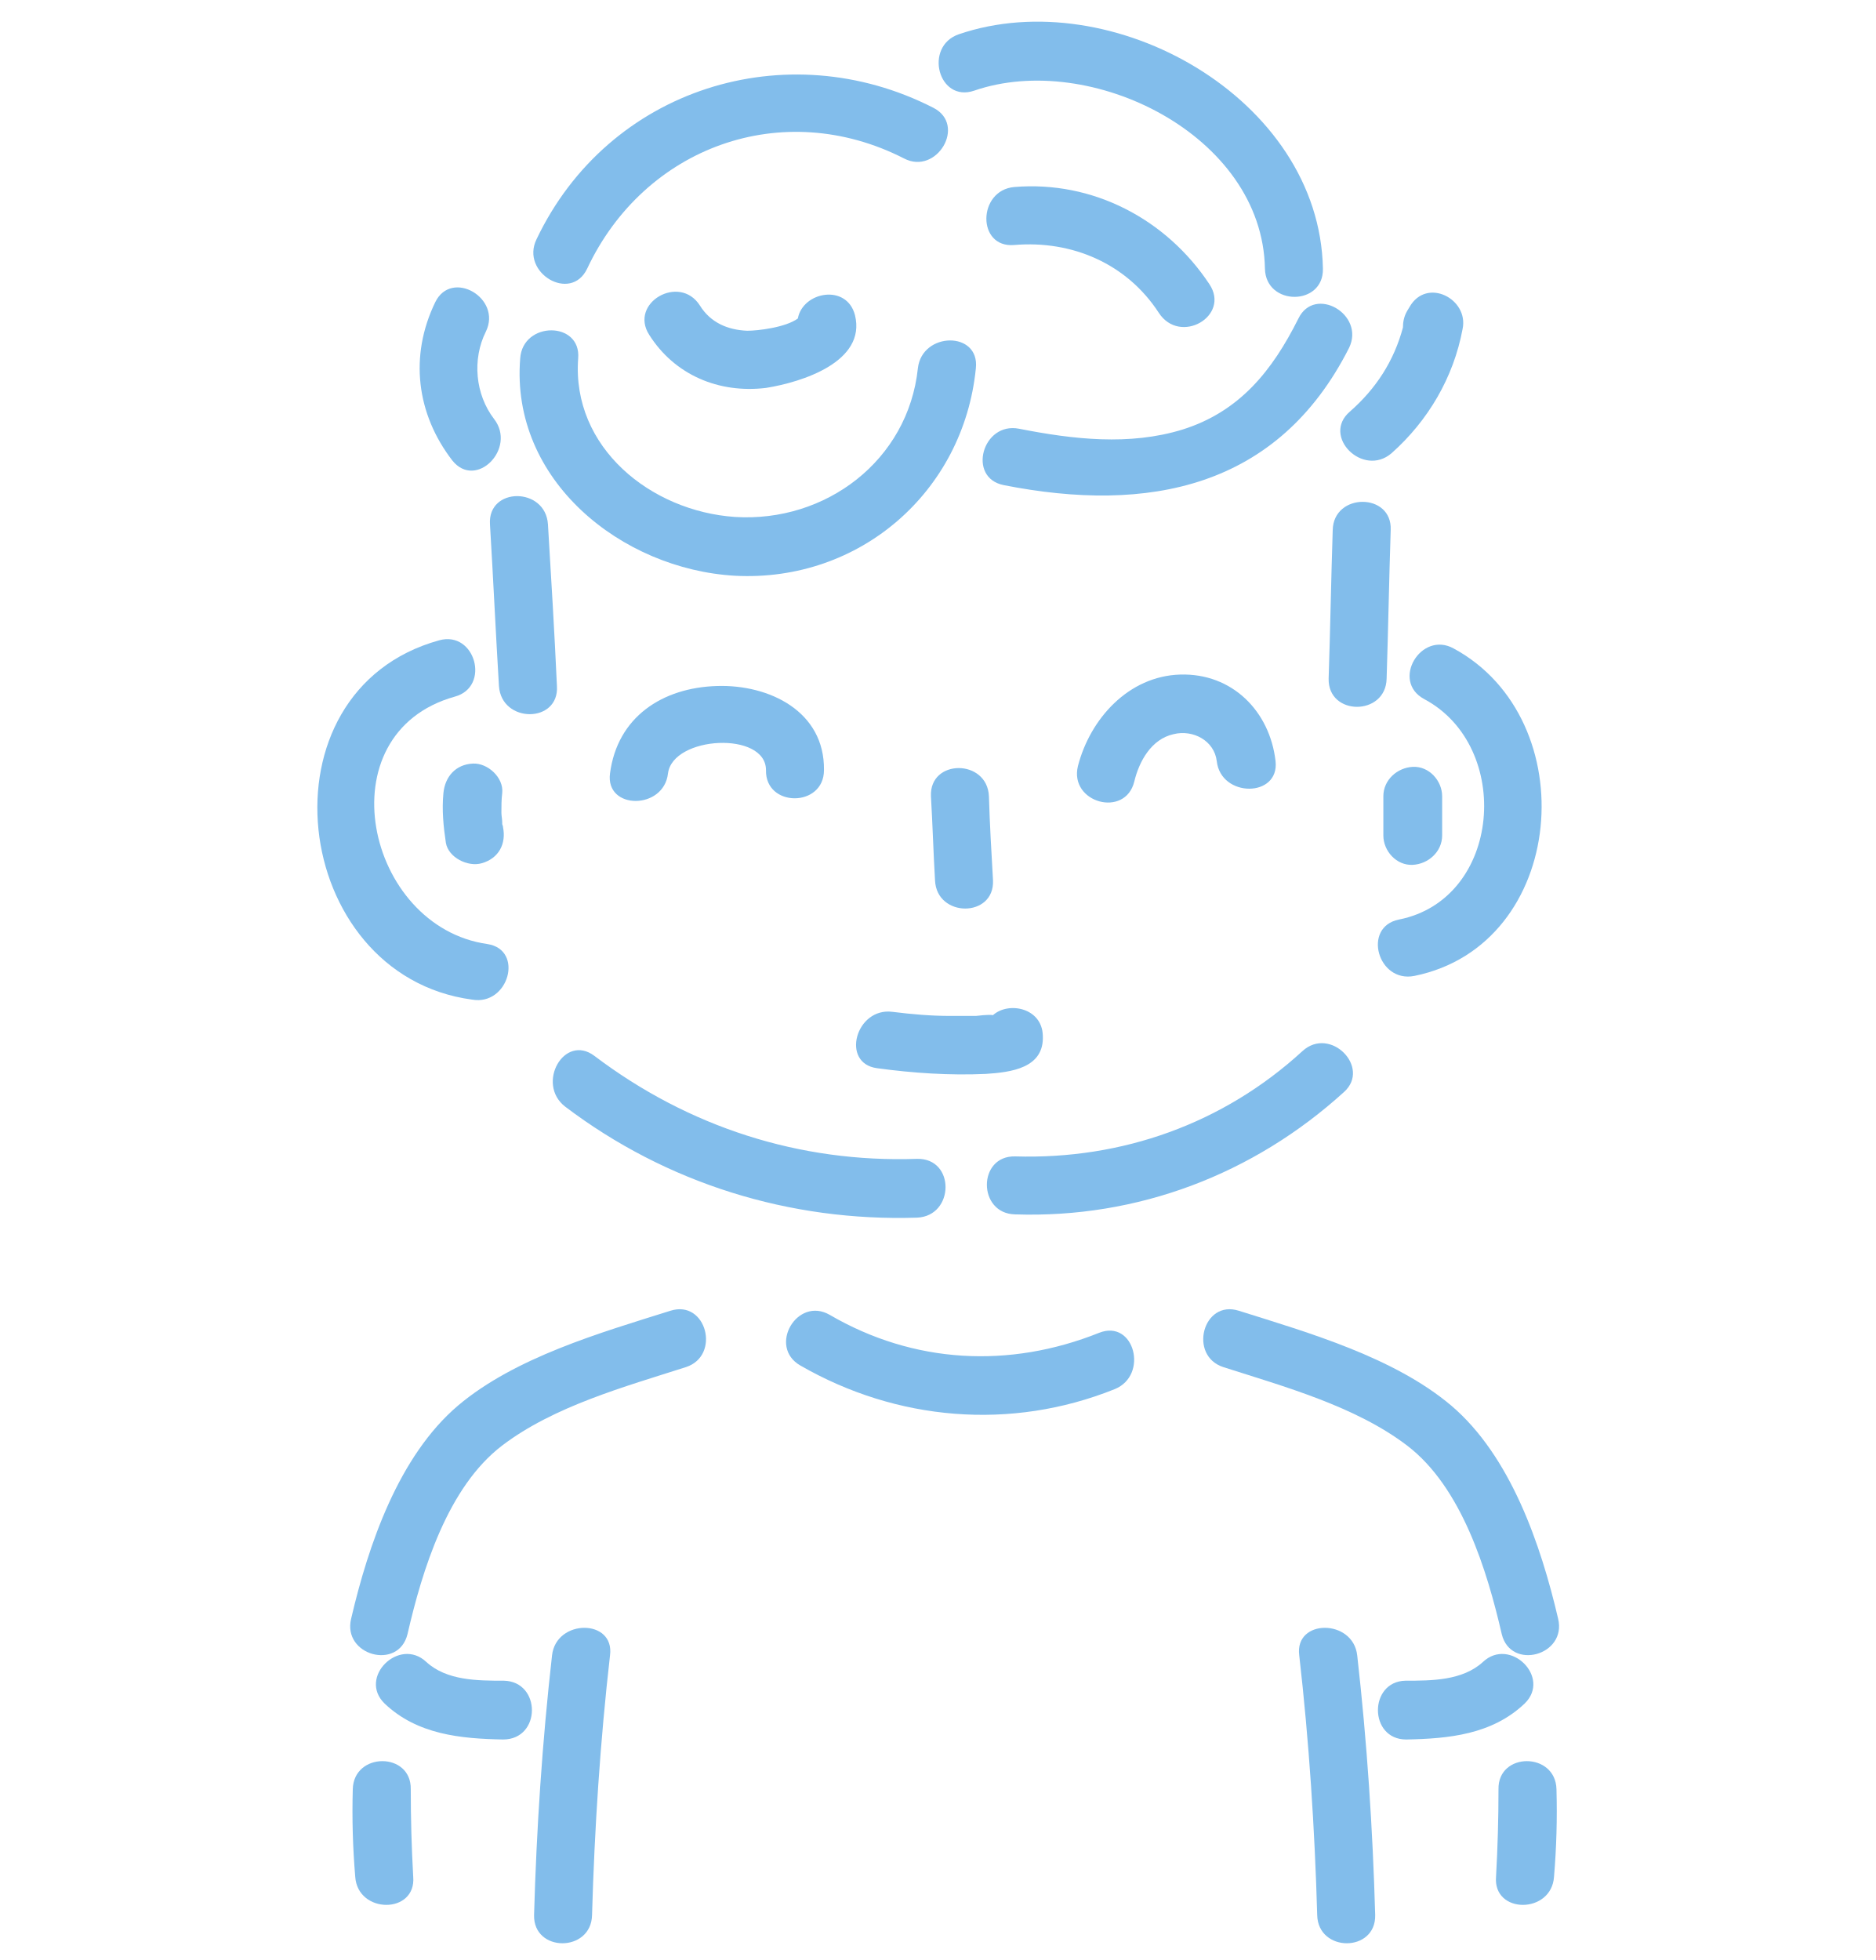
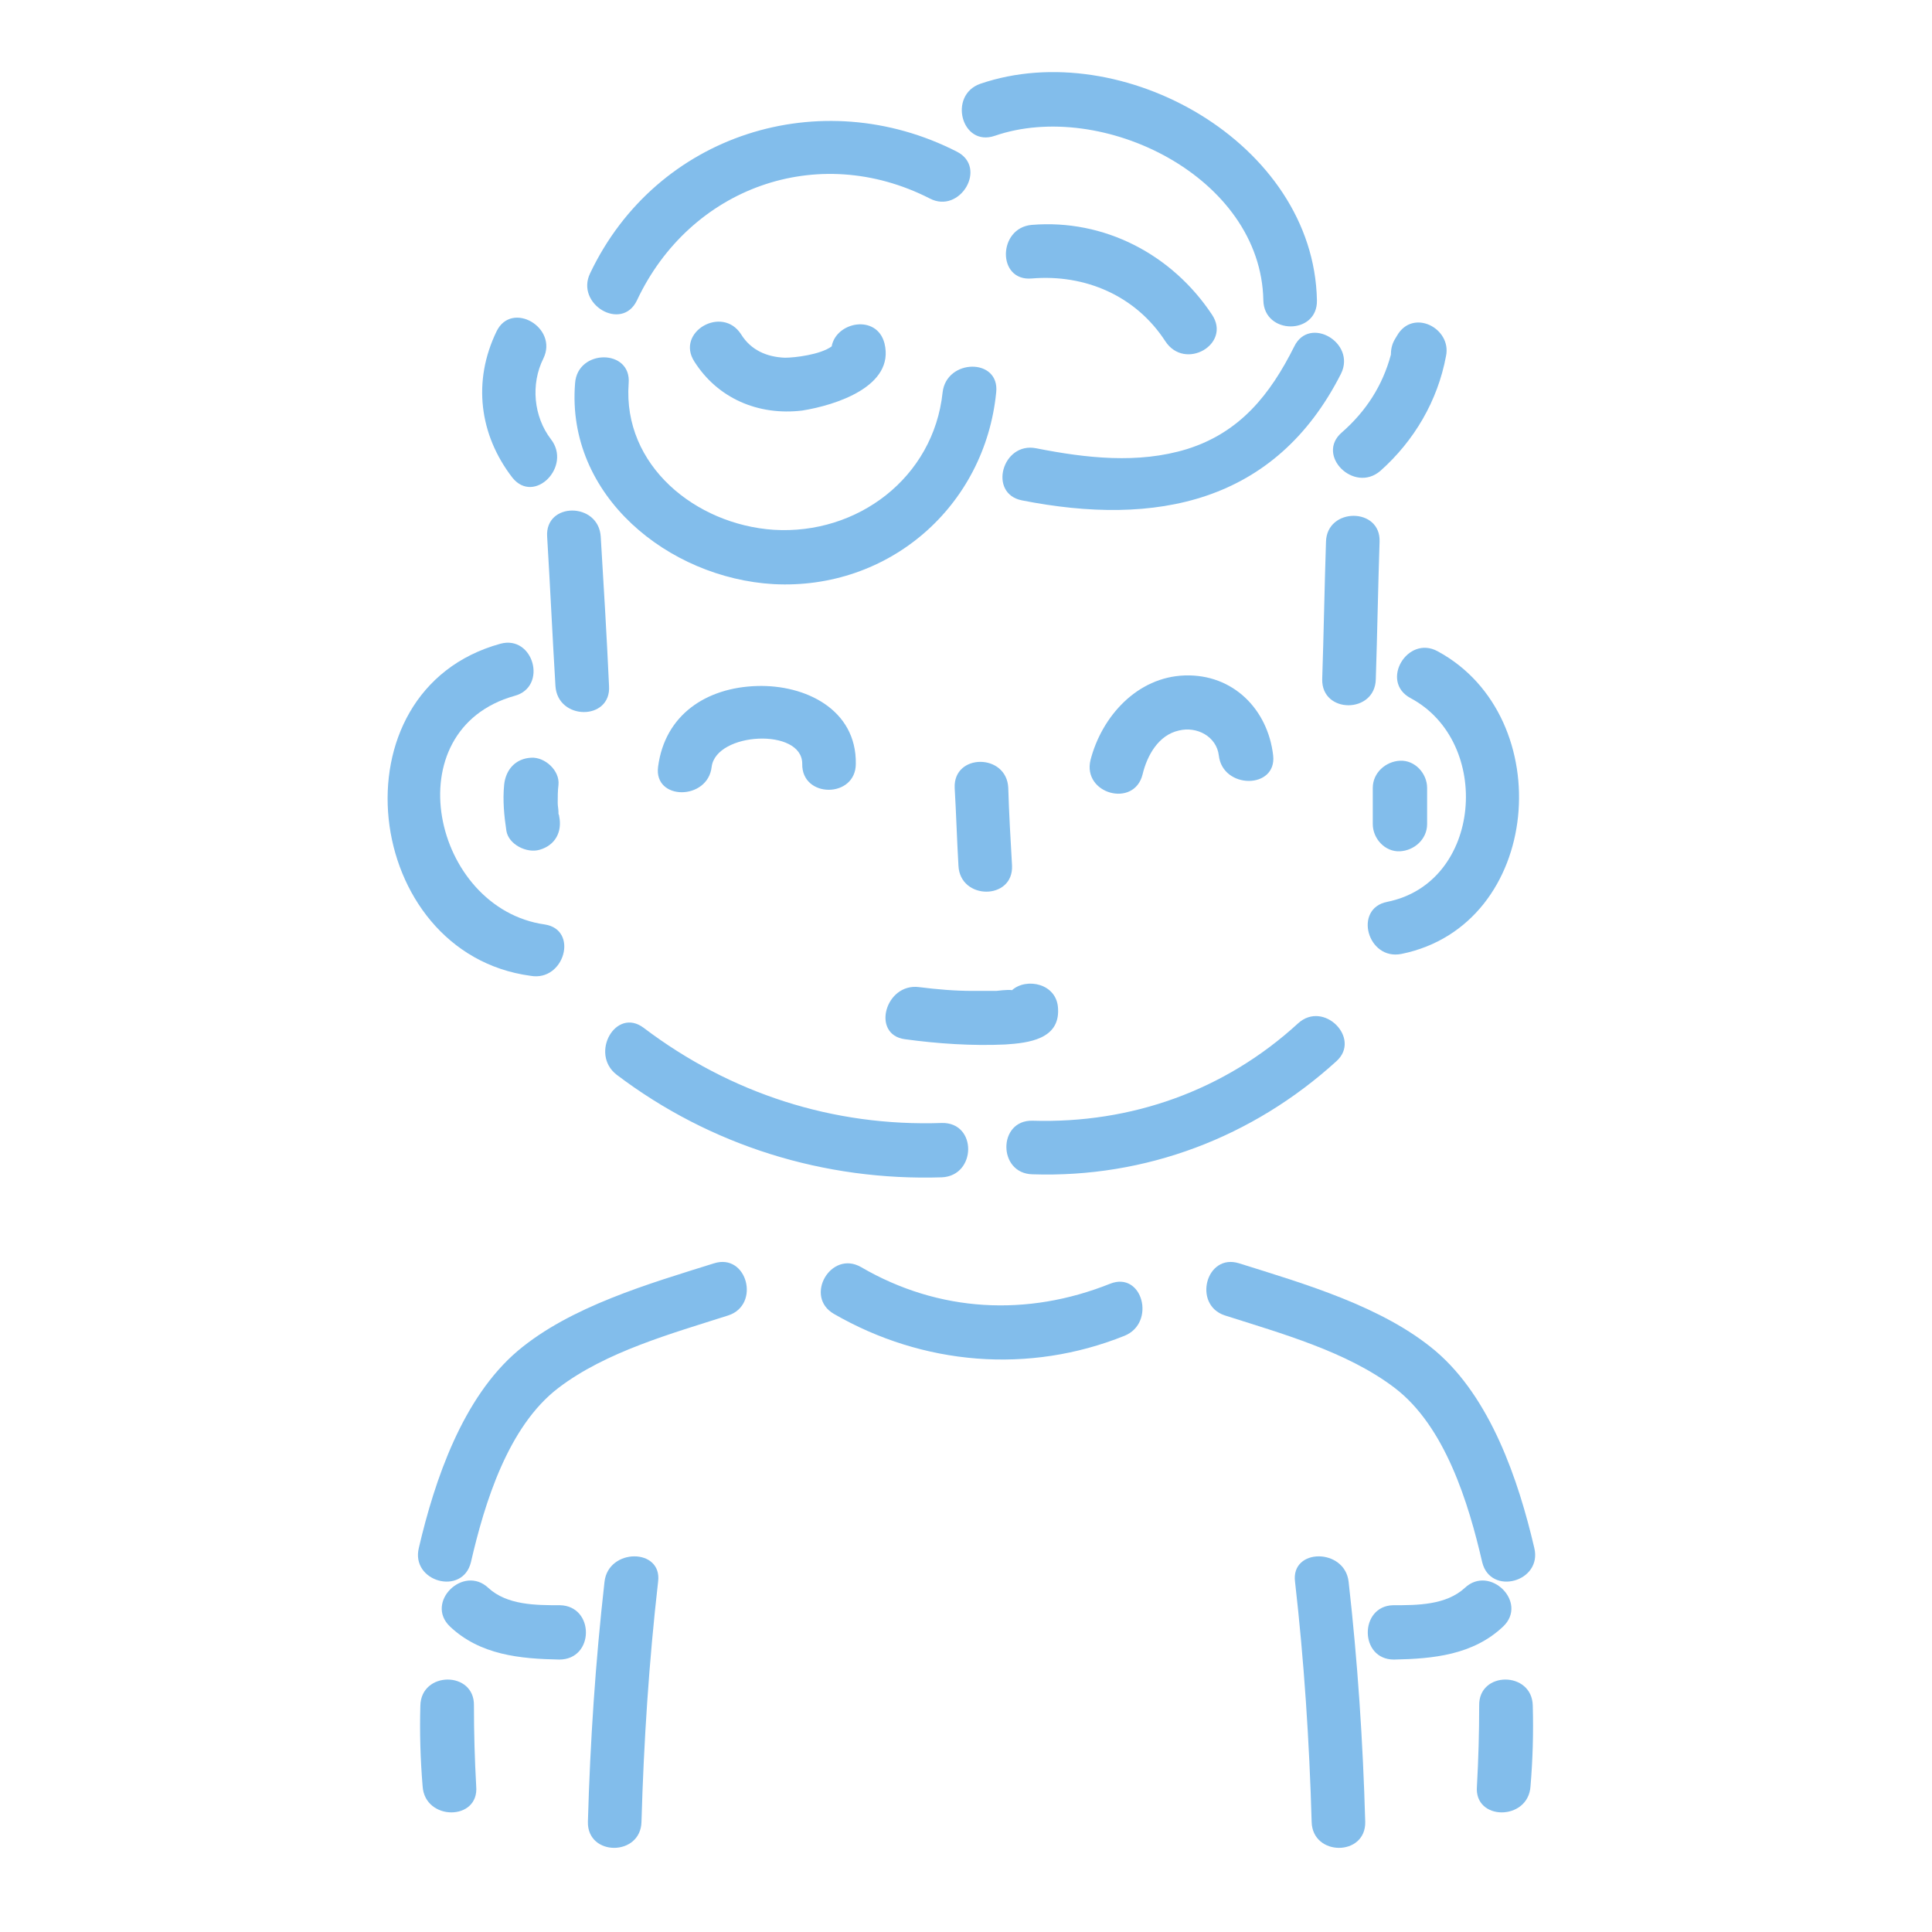
- <svg xmlns="http://www.w3.org/2000/svg" id="Layer_1" viewBox="0 0 229.7 240">
-   <style>.st0{display:none}.st1{display:inline}.st2{fill:#82bdeb}.st3{fill:#c564eb}.st4{fill:#ebbe78}</style>
-   <g id="Layer_1_1_" class="st0">
-     <g class="st1">
-       <path class="st2" d="M112.1 44.3c-1.2 11.3-11.3 18.9-22.4 18.2-10.3-.7-20-8.5-19.2-19.4.4-4.6-6.8-4.6-7.1 0C62.2 58 75.8 68.9 89.7 69.7c15.3.8 28-10.3 29.5-25.4.5-4.6-6.6-4.5-7.1 0z" />
-       <path class="st2" d="M104.4 37.8c-1-3.9-6.4-2.9-7 .4-1.5 1.1-4.9 1.5-6.2 1.5-2.4-.1-4.5-1-5.8-3.1-2.5-3.9-8.7-.3-6.2 3.6 3.1 4.9 8.5 7.2 14.3 6.5 4.4-.7 12.3-3.2 10.9-8.9zm9.6-25.4C96 3.2 74.2 10 65.4 28.5c-2 4.1 4.2 7.8 6.2 3.6 7-14.9 23.9-21.1 38.8-13.5 4 2.1 7.7-4.1 3.6-6.2zm3.1-9c-4.3 1.5-2.5 8.4 1.9 6.9 14.2-4.9 35.3 5.4 35.6 21.8.1 4.6 7.2 4.6 7.1 0-.4-20.9-25.9-35.1-44.6-28.7z" />
-       <path class="st2" d="M147.8 34c-5.3-8-14.3-12.7-23.9-11.9-4.5.4-4.6 7.5 0 7.1 7.1-.6 13.8 2.3 17.7 8.3 2.6 4 8.8.4 6.2-3.5zm10.9 4.2c-3.2 6.4-7.2 11.4-14.2 13.6-6.5 2-13.4 1.2-20-.1-4.5-.9-6.4 6-1.9 6.9 17.7 3.5 33.6.4 42.3-16.8 2-4.1-4.2-7.7-6.2-3.6zm13.6-1.4c-.1.2-.2.3-.3.5-.4.7-.5 1.4-.5 2-1.1 4.1-3.3 7.5-6.5 10.3-3.5 3 1.6 8.1 5.1 5.1 4.5-4 7.6-9.3 8.7-15.2.8-3.7-4.4-6.4-6.5-2.7zm-9.4 27.3c-.2 6.1-.3 12.2-.5 18.2-.1 4.6 7 4.6 7.1 0 .2-6.1.3-12.2.5-18.2.2-4.6-7-4.6-7.1 0zM60.2 50.5c-2.3-3-2.7-7.3-1-10.7 2-4.1-4.2-7.7-6.2-3.6-3.2 6.6-2.3 13.7 2.1 19.4 2.9 3.6 7.9-1.5 5.1-5.1zm6.6 12.9c-.3-4.6-7.4-4.6-7.1 0 .4 6.6.7 13.2 1.1 19.8.3 4.6 7.4 4.6 7.1 0-.3-6.6-.7-13.2-1.1-19.8zm110.9 15.2c-4-2.2-7.7 4-3.6 6.2 10.9 5.8 9.5 24.5-3.1 27-4.5.9-2.6 7.8 1.9 6.9 18.7-3.8 20.9-31.4 4.8-40.1z" />
-       <path class="st2" d="M176.3 96.7c0-1.9-1.6-3.7-3.6-3.6-1.9.1-3.6 1.6-3.6 3.6v4.8c0 1.9 1.6 3.7 3.6 3.6 1.9-.1 3.6-1.6 3.6-3.6v-4.8zM59.4 114.8c-14.9-2.1-20.1-25.8-4-30.3 4.4-1.2 2.5-8.1-1.9-6.9-22.5 6.2-18.3 41 4 44 4.5.8 6.4-6.1 1.9-6.8z" />
-       <path class="st2" d="M61.3 100.5c0-.2-.1-.3-.1-.4v-.2c0-.4-.1-.8-.1-1.2 0-.8 0-1.6.1-2.4.2-1.9-1.8-3.7-3.6-3.6-2.1.1-3.4 1.6-3.6 3.6-.2 2.1 0 4.1.3 6.1.3 1.8 2.7 3 4.4 2.5 2.1-.6 3-2.4 2.6-4.4zm26.2-17.3c-6.7.2-12.2 3.8-13.1 10.7-.6 4.5 6.6 4.5 7.1 0 .6-4.6 12-5.2 12-.4-.1 4.6 7.1 4.6 7.1 0 .1-7.2-6.7-10.5-13.1-10.3zm68.4 9.2c-.7-6.1-5.3-10.8-11.7-10.6-6.3.2-11 5.4-12.5 11.2-1.1 4.5 5.8 6.4 6.9 1.9.6-2.5 2.1-5.2 4.8-5.8 2.4-.6 5 .8 5.3 3.3.5 4.5 7.7 4.5 7.2 0zm-35.1 4.3c-.2-4.6-7.3-4.6-7.1 0 .2 3.4.3 6.9.5 10.3.2 4.6 7.3 4.6 7.1 0-.2-3.5-.4-6.9-.5-10.3zm.5 26.8c-.6-.1-2 .1-2.1.1h-3.1c-2.4 0-4.7-.2-7.1-.5-4.5-.6-6.4 6.3-1.9 6.9 4.4.6 8.9.9 13.3.7 3.1-.2 7.2-.7 7-4.7-.1-3.4-4.2-4.2-6.1-2.5zm-9.3 17.6c-14.4.5-28-3.9-39.5-12.6-3.7-2.8-7.2 3.4-3.6 6.2 12.4 9.4 27.5 14.1 43.1 13.6 4.6-.2 4.7-7.3 0-7.2zm47.2-13.2c-9.7 8.9-22.1 13.3-35.2 12.9-4.6-.1-4.6 7 0 7.1 15 .5 29.2-4.9 40.3-15 3.3-3-1.7-8.1-5.1-5zm-24.9 34.5c-11 4.4-22.7 3.8-33-2.2-4-2.3-7.6 3.9-3.6 6.2 11.8 6.8 25.8 8 38.5 2.9 4.2-1.7 2.4-8.6-1.9-6.9zm-52.5-2.7c-8.6 2.7-19 5.7-26 11.6-7.3 6.2-11 17.1-13.1 26.1-1.1 4.5 5.8 6.4 6.9 1.9 1.8-7.8 4.9-18 11.6-23.1 6.3-4.8 15-7.2 22.5-9.6 4.3-1.4 2.5-8.3-1.9-6.9z" />
-       <path class="st2" d="M61.4 205c-3.2 0-7 0-9.5-2.3-3.3-3.1-8.4 1.9-5.1 5.1 4 3.8 9.3 4.3 14.5 4.4 4.7 0 4.7-7.1.1-7.2zm5.9-3.1c-1.2 10.6-1.9 21.2-2.2 31.8-.1 4.6 7 4.6 7.1 0 .3-10.6 1-21.3 2.2-31.8.6-4.5-6.6-4.5-7.1 0zM50 218.3c.1-4.6-7-4.6-7.1 0-.1 3.6 0 7.1.3 10.7.3 4.6 7.5 4.6 7.1 0-.2-3.6-.3-7.1-.3-10.7zm101.4-58.6c8.6 2.7 19 5.7 26 11.6 7.3 6.2 11 17.1 13.1 26.1 1.1 4.5-5.8 6.4-6.9 1.9-1.8-7.8-4.9-18-11.6-23.1-6.3-4.8-15-7.2-22.5-9.6-4.3-1.4-2.5-8.3 1.9-6.9z" />
-       <path class="st2" d="M171.8 205c3.2 0 7 0 9.5-2.3 3.3-3.1 8.4 1.9 5.1 5.1-4 3.8-9.3 4.3-14.5 4.4-4.6 0-4.6-7.1-.1-7.2zm-5.9-3.1c1.2 10.6 1.9 21.2 2.2 31.8.1 4.6-7 4.6-7.1 0-.3-10.6-1-21.3-2.2-31.8-.6-4.5 6.6-4.5 7.1 0zm17.3 16.4c-.1-4.6 7-4.6 7.1 0 .1 3.6 0 7.1-.3 10.7-.3 4.6-7.5 4.6-7.1 0 .2-3.6.3-7.1.3-10.7z" />
-     </g>
-   </g>
-   <g id="Layer_2" class="st0">
-     <g class="st1">
-       <path class="st3" d="M51.8 81.7c-4.4-4.4-11.5-4.4-16.1-.2-3.4 3.1 1.7 8.2 5.1 5.1 1.7-1.6 4.4-1.4 6 .2 3.2 3.2 8.3-1.9 5-5.1zm31.5-2.1c-4.8-5.4-12.7-4.3-16.8 1.2-1.2 1.5-.2 4 1.3 4.9 1.8 1.1 3.7.3 4.9-1.3 1.5-2 4.2-1.4 5.6.3 3.1 3.4 8.1-1.7 5-5.1zM66.6 98.5c-3.7 1.9-8 2.1-11.8.4-4.2-1.9-7.8 4.3-3.6 6.2 6.3 2.8 12.9 2.7 19-.4 4.1-2.1.5-8.3-3.6-6.2zm21.6-5c-.1-4.6-7.3-4.6-7.1 0 .1 4.1-.1 8.1-.6 12.2-.3 1.9 1.8 3.6 3.6 3.6 2.1 0 3.3-1.7 3.6-3.6.4-4.1.6-8.1.5-12.2zM86 38.7c-6-9.4-17.5-8.1-27-6.2-11 2.3-21.7 6.8-30.8 13.4-7.3 5.3-15.8 12.9-10.8 22.6 2.1 4.1 8.2.5 6.2-3.6-3.3-6.5 8.9-13.5 13.1-16.1 5.8-3.6 12.1-6.3 18.7-8.1 6-1.7 13.9-3.9 20-1.9 8.9 3 8.2 15.3 3.3 21.4-2.8 3.6 2.2 8.6 5.1 5.1 5.8-7.5 7.6-18.1 2.2-26.6z" />
-       <path class="st3" d="M43.7 64.1c.6.8-.1-.1-.2-.3-.1-.2-.3-.5-.4-.7 0-.1-.1-.2-.1-.2-.1-.3-.2-.6-.3-1-.4-1.8-2.6-3.1-4.4-2.5-1.9.6-2.9 2.4-2.5 4.4.5 2 1.5 3.8 2.8 5.4.5.7 1.7 1 2.5 1 .9 0 1.9-.4 2.5-1 .6-.7 1.1-1.6 1-2.5.1-1-.3-1.8-.9-2.6zM55 61.9c0-.1-.2-.5-.3-.7-.1-.2-.2-.4-.2-.6-.2-.6-.4-1.3-.6-2-.5-1.8-2.6-3.1-4.4-2.5-1.9.6-3 2.5-2.5 4.4.4 1.7 1.1 3.4 1.9 5 .8 1.7 3.3 2.3 4.9 1.3 1.6-1.1 2.1-3.1 1.2-4.9zm12.2-1.2c.3.6-.1-.2-.1-.4-.1-.4-.2-.7-.3-1.1-.2-.7-.3-1.4-.4-2.1-.3-1.9-2.7-3-4.4-2.5-2 .7-2.8 2.4-2.5 4.4.3 1.9.9 3.6 1.6 5.3.7 1.7 3.4 2.2 4.9 1.3 1.7-1.2 2-3.1 1.2-4.9zM24.7 96.5c-3.3 1.6-7.2.1-8.1-3.6-.4-1.5-.1-3 .4-4.5.2-.6 2.1-4.5 2.9-4.4 4.5 1 6.4-5.9 1.9-6.9-8.4-1.8-13.9 10.1-12.3 17.1 1.9 8.6 11.2 12 18.7 8.3 4.2-1.8.6-8-3.5-6zm50.1 14.8c-6.4 3-13.3 4.5-20.3 4.1-6.2-.4-15.2-1.8-18.6-7.6-2.3-4-8.5-.4-6.2 3.6 9.1 15.5 35.2 12.5 48.7 6.1 4.2-2 .6-8.1-3.6-6.2z" />
-       <path class="st3" d="M64.9 128.3c-6 1.3-15 2.4-19.5-2.8-3-3.5-8 1.6-5.1 5.1 6.2 7.3 18 6.5 26.4 4.6 4.6-1 2.7-7.9-1.8-6.9zm-34.1 25.1c-5.7-.3-16.5-4.3-12.5-11.5 2.8-5 8.4-9.3 12.9-12.8 3.6-2.8-1.5-7.8-5.1-5.1-4.3 3.3-8.2 7-11.7 11.2-2.5 3.1-6.5 7.1-5.3 11.4 2.5 8.7 13.5 13.3 21.6 13.8 4.7.5 4.6-6.7.1-7zm51.9-17.1c-1.1-4.5-8-2.6-6.9 1.9 3.2 13 6.2 26.3 2.4 39.5-1.3 4.4 5.6 6.3 6.9 1.9 4.1-14.5 1-29.1-2.4-43.3zm-7.6 48.6c-8.6 1-17.5 1.5-26.2.5-4.7-.5-11.5-1.3-13.5-6.1-1.6-3.7-1.1-9.3-.7-13.2.4-4.6-6.8-4.6-7.1 0-.4 5.3-.4 11.5 1.4 16.7 1.5 4.3 5.2 6.3 9.3 7.7 11.5 4 25.1 3 36.9 1.7 4.5-.6 4.5-7.8-.1-7.3zm-40.4 41c-1.8-9.6-2.1-19.1-1.1-28.8.5-4.6-6.7-4.5-7.1 0-1.1 10.3-.5 20.5 1.4 30.7.8 4.5 7.7 2.6 6.8-1.9zm28.8-25.1c-2.6 1.8-5.2 3.6-7.7 5.4-1.4 1-1.9 2.3-1.6 4 1.1 6.6-1.2 13.2-.6 19.8.4 4.5 7.5 4.6 7.1 0-.5-6.4 1.1-12.7.7-19 1.9-1.4 3.8-2.7 5.8-4.1 3.6-2.5.1-8.7-3.7-6.1zm21.6-4.8c-1-4.5-7.9-2.6-6.9 1.9 2.3 9.7 1.6 19.5.9 29.4-.3 4.6 6.8 4.6 7.1 0 .8-10.6 1.3-21-1.1-31.3zm-63.6-11.6c-9.8-4.3-10.3-14.1-5.9-22.8 2.1-4.1-4.1-7.7-6.2-3.6-6 11.8-5 26.7 8.5 32.6 4.2 1.8 7.8-4.4 3.6-6.2zm76.2-41c-1.9-6.5-5.5-12.4-10.5-17-3.4-3.1-8.4 1.9-5.1 5.1 4.1 3.8 7.1 8.4 8.7 13.8 1.3 4.4 8.2 2.5 6.9-1.9zm3 21.2c-.6-4.5-7.7-4.6-7.1 0 .5 4.2.7 8.3-1.1 12.2-1.5 3.2-3.9 5.8-6.2 8.5-3 3.5 2 8.5 5.1 5.1 6.6-8 10.6-15.1 9.3-25.8zM131 12.8c-2-4.7-7-7.1-12.1-6.3-3.7.6-6.6 2.7-8.7 5.4-2.2-3.3-5.2-5.8-9.8-6.3C94 4.9 88 8.8 86.1 15.1c-2.1 6.9 2 13.7 7.1 18.1 4 3.4 13.3 9.4 18.8 8.8 1.6-.2 2.7-1 3.2-2.2 10.2-4.7 21.1-14.8 15.8-27zm-6.3 8.8c-1.7 6.3-7.7 10-13.4 12.2-.5.2-.9.5-1.2.8-2.6-.7-5.8-2.8-7.6-3.8-3-1.7-6-3.9-7.9-6.8-2.4-3.7-2.5-9.4 2.5-11s7.8 3 9.4 6.9c1.3 3.1 5.6 2.9 6.8.7.3-.3.6-.7.8-1.1 1.2-2.7 3.7-6.3 7.2-5.9 3.9.4 4.2 4.9 3.4 8zm57.4 88.1c-4.9 7.1-13.2 10.3-21.5 11-7.9.6-18.5.6-25.4-4-6.8-4.6-8-13.8-8.3-21.3-.3-8.5.7-16.9 2.8-25.1 3 2.7 7.1 4.4 11.7 5.3 4.5.9 6.4-6 1.9-6.9-5.6-1.1-10.7-2.6-11.4-9.2-.7-6.2 2.7-11.5 9.1-12.4 4.5-.6 2.6-7.5-1.9-6.9-9.4 1.3-15 10.2-14.3 19.3.1 1.8.5 3.3.9 4.8-1.1.2-2.1 1-2.5 2.4-4.5 16.8-8.8 47.1 10 57.1 8.6 4.6 20.8 5 30.3 3.7 10-1.3 18.9-5.8 24.7-14.2 2.6-3.8-3.5-7.4-6.1-3.6z" />
-       <path class="st3" d="M161.7 66.2c-5.3 0-9.9-3.2-10.6-8.7-.7-5.2 2.6-8.7 6.4-11.8 3.5-2.9-1.5-8-5.1-5.1-6.2 5.1-10.3 12.3-7.9 20.6 2.3 7.6 9.4 12.1 17.2 12.1 4.6.1 4.6-7.1 0-7.1z" />
-       <path class="st3" d="M178.9 67.8c-4.3-2.6-8.7-6.3-8.7-11.8 0-5.2 3.5-9.3 7.4-12.3 3.6-2.9-1.5-7.9-5.1-5.1-5.9 4.6-10.1 11.4-9.4 19.1.7 7.3 6.1 12.6 12.1 16.2 4.1 2.5 7.7-3.7 3.7-6.1z" />
-       <path class="st3" d="M220.7 84.8c-15.6-2.8-8.4-20.9-14.6-31-5.8-9.5-17.8-10.7-27.5-7.4-4.3 1.5-2.5 8.4 1.9 6.9 6-2.1 13.1-2.6 17.9 2.2 4.7 4.7 3.6 12.1 4.4 18.1 1.2 9.2 6.7 16.4 16.1 18.1 4.4.8 6.3-6.1 1.8-6.9zm-5 11.3c-1.6 3.9-6.2 6.2-10.3 5.4-4.5-.9-6.4 6-1.9 6.9 8.2 1.6 15.9-2.7 19.1-10.4 1.8-4.2-5.1-6.1-6.9-1.9zm-13.4-3.9c-1.9-6.8-9.2-10.4-15.7-8.2-4.3 1.5-2.5 8.4 1.9 6.9 2.8-.9 6.2 0 6.9 3.3.7 3.1-3.9 3.8-6 4.2-4.5 1-2.6 7.9 1.9 6.9 6.3-1.5 13.1-5.5 11-13.1zm-62.6-3.6c-2.1-.7-4.4-1-6.6-.9-1.9.1-3.7 1.6-3.6 3.6.1 1.9 1.6 3.7 3.6 3.6 1.9-.1 2.9.1 4.7.7s4-.7 4.4-2.5c.5-2.1-.6-3.8-2.5-4.5zm35.3 2.2c-2.7-4-9.1-2.9-13.1-2.1-4.5 1-2.6 7.9 1.9 6.9 1.2-.3 2.3-.4 3.5-.4.6 0 1.7-.1 2.3 0 2.8 2.3 7.7-1 5.4-4.4zm-16.9 14.9c-.5-1.7-2.6-3.2-4.4-2.5-2.4 1-4.6 1.3-7.1.6-4.4-1.2-6.3 5.7-1.9 6.9 3.6 1 7.5.9 10.9-.6 1.7-.7 3-2.3 2.5-4.4zm14.9 24.1c-6.9 2.8-13.9 3.3-21.1 1.4-4.4-1.2-6.3 5.7-1.9 6.9 8.3 2.2 16.9 1.8 24.9-1.4 4.2-1.7 2.4-8.7-1.9-6.9z" />
-       <path class="st3" d="M186.4 155.9c-.7-4.5-7.6-2.6-6.9 1.9 1.4 9.1 2.3 18.3 2.7 27.4-.1 0-.2 0-.3.1-8 3.2-16.4 5.1-25.1 4.4-4.4-.4-8.9-1.5-12.9-3.3-1.7-.8-3.5-1.6-5-2.8-3.4-2.7-2.1-4.5-1.2-8 1.5-5.5 5.5-10.8 1.8-16-2.9-4.1-7.3-6.3-5.2-12.2 1.3-3.6 5.1-6.8 7.4-9.9 2.7-3.7-3.5-7.3-6.2-3.6-5.2 7.1-12.7 14-7.2 23.3 1.1 1.9 2.7 3.3 4 5 2 2.9.7 4.5-.3 7.6-1.3 3.9-3.6 9.8-2.2 14 2.5 7.6 15.4 11.3 22.3 12.5 10.8 1.9 21.6-.1 31.7-4 .9-.4 1.5-.9 1.9-1.6 1.9.2 3.9-1 3.8-3.4-.5-10.6-1.5-21-3.1-31.4zm12.5-10.4c-2.4-6.9-6.6-12.5-12.5-16.8-3.7-2.7-7.3 3.5-3.6 6.2 4.3 3.1 7.5 7.5 9.2 12.5 1.5 4.4 8.4 2.5 6.9-1.9z" />
-       <path class="st3" d="M200.6 152.9c-1.6-4.3-8.5-2.4-6.9 1.9 3.5 9.4 4.5 19.1 2.7 29.1-.8 4.5 6.1 6.4 6.9 1.9 2.1-11.2 1.3-22.3-2.7-32.9zm-.4 38.8c-2-.5-3.7.7-4.4 2.5-.3.8-1 1.8-2 2-.4.1-1.4-.1-1.4-.7-.4-4.5-7.5-4.6-7.1 0 .4 4.4 3.8 7.9 8.4 7.8 4.4 0 7.6-3.4 9-7.2.6-1.8-.8-3.9-2.5-4.4zm-5.5 35.3c-1-6.2-2-12.5-3-18.7-.7-4.5-7.6-2.6-6.9 1.9 1 6.2 2 12.5 3 18.7.7 4.5 7.6 2.6 6.9-1.9zm-64.8-33.9c-5.8 11.1-9.2 23-10.3 35.5-.4 4.6 6.7 4.6 7.1 0 1-11.2 4.1-21.9 9.3-31.9 2.2-4.1-3.9-7.7-6.1-3.6zm-9.6-32.5c-3.3 9.9-5.5 23-.5 32.7 2.1 4.1 8.3.5 6.2-3.6-4-7.8-1.4-19.4 1.3-27.2 1.4-4.3-5.5-6.2-7-1.9z" />
-     </g>
-   </g>
-   <g id="Layer_3" class="st0">
-     <g class="st1">
-       <path class="st4" d="M89 72.9c-4.1-.7-8.1 1.7-8.8 5.9-.7 3.8 1 8.2 4.7 9.8.9.4 1.9.6 2.8.6.7.1 1.3 0 2-.1 3.9-.7 6.7-4.2 6.6-8.2-.2-4-3.3-7.3-7.3-8zm53.8 0c-4.1-.7-8.1 1.7-8.8 5.9-.7 3.8 1 8.2 4.7 9.8.9.4 1.9.6 2.8.6.7.1 1.3 0 2-.1 3.9-.7 6.7-4.2 6.6-8.2-.2-4-3.3-7.3-7.3-8zm-20.5 19.4c-3.6 3.9-11.2 1.3-14.9-1-3.9-2.5-7.5 3.7-3.6 6.2 6.5 4.1 17.7 6.2 23.6-.1 3.1-3.4-1.9-8.5-5.1-5.1zM91.6 37.2c-1.7 7.3-5.5 13.4-11.2 18.2-3.5 2.9 1.5 8 5.1 5.1 6.6-5.5 11.2-12.9 13.1-21.3.9-4.6-6-6.5-7-2zm16.8 0c-1.7 7.3-5.5 13.4-11.2 18.2-3.5 2.9 1.5 8 5.1 5.1 6.6-5.5 11.2-12.9 13.1-21.3.9-4.6-6-6.5-7-2zm18.3 1.4c-1.7 7.3-5.5 13.4-11.2 18.2-3.5 2.9 1.5 8 5.1 5.1 6.6-5.5 11.2-12.9 13.1-21.3.9-4.6-6-6.5-7-2zm17.6 0c-1.7 7.3-5.5 13.4-11.2 18.2-3.5 2.9 1.5 8 5.1 5.1 6.6-5.5 11.2-12.9 13.1-21.3.9-4.6-6-6.5-7-2zm24.9 6.8c-2.1-4.1-8.3-.5-6.2 3.6 1.4 2.7 1.8 5.6 1.2 8.6-.9 4.5 5.9 6.4 6.9 1.9 1.1-4.9.5-9.7-1.9-14.1zM59.9 46.9c-.8 4.1-.8 8.1-.2 12.2.3 1.9 2.7 3 4.4 2.5 2-.6 2.8-2.5 2.5-4.4-.4-2.8-.3-5.7.2-8.4.9-4.5-6-6.4-6.9-1.9zm101.4-20.8C152.8 9.2 134.3.9 116 1c-18.2.1-40.6 6.3-49.3 23.8-2 4.1 4.1 7.7 6.2 3.6 7.6-15.3 27.4-20.2 43.2-20.3 16-.1 31.7 6.8 39.1 21.5 2 4.2 8.1.6 6.1-3.5zm38-2.6c-7-12.3-23.2-21.5-37.2-16.1-4.2 1.6-2.4 8.6 1.9 6.9 11.1-4.3 23.6 3.1 29.1 12.8 5.9 10.4 3.5 23.3-5.2 31.2-3.4 3.1 1.7 8.2 5.1 5.1 11-10.2 13.7-26.9 6.3-39.9zm-9.8 47.1c-4.6 2.8-11.9 3.9-14.8-1.8-2.1-4.1-8.3-.5-6.2 3.6 4.7 9.1 16.7 9.2 24.5 4.3 4.1-2.3.5-8.5-3.5-6.1zM67.1 7.8C52.8 4.6 34.8 13.7 29 27.1c-5.5 12.6-4.2 30.1 7.1 39.1 3.6 2.8 8.6-2.2 5.1-5.1-8.7-7-9.9-20-6.1-29.9 4.1-10.7 18.8-19 30.2-16.5 4.3 1 6.3-5.8 1.8-6.9zM55.9 69.6c-4.2 6.6-12.2 6.8-18.6 3.5-4.1-2.1-7.7 4.1-3.6 6.2 10 5.1 22.1 3.9 28.4-6.1 2.5-3.9-3.7-7.4-6.2-3.6z" />
-       <path class="st4" d="M164.1 69.2c-.2-4.6-7.3-4.6-7.1 0 .5 12.1 2.3 28.9-7.1 38.2-9 9-24.2 11.3-36.5 11.4-12.1.1-24.4-3.1-32.9-12C70 96 72.9 82.1 72.4 68.4c-.2-4.6-7.3-4.6-7.1 0 .6 15.7-1.9 30.3 9.6 42.9 9.8 10.7 24.4 14.9 38.6 14.8 14.2-.1 31.1-3.1 41.5-13.5 10.9-11.1 9.7-29 9.1-43.4zm-30.9 60.3c-1-4.5-7.9-2.6-6.9 1.9 1.8 7.5-6.7 11.8-13 11.2-7.2-.7-10.1-6.3-11.4-12.7-.9-4.5-7.8-2.6-6.9 1.9 2.2 11 9.9 19.1 21.7 18 10.3-1.1 19-9.6 16.5-20.3z" />
-       <path class="st4" d="M156.5 158.9c-2.4-10.6-6.3-20.8-7.5-31.7-.5-4.5-7.7-4.6-7.1 0 1.1 10.1 4.2 19.6 6.8 29.4 2.8 10.8 3.1 21.2 2.8 32.2-9.2 7.4-20.7 11.2-32.5 11.9-11.3.7-25.2-.2-35-6.7-10.4-6.9-7-24.5-4.3-34.8 2.7-10.6 6.7-20.7 7.2-31.8.2-4.6-6.9-4.6-7.1 0-.7 14.6-7.7 27.9-9.2 42.4-1.3 12.5-.2 24.8 11.6 31.5 11.2 6.3 26.3 7.5 38.9 6.4 13.3-1.2 25.6-5.7 35.9-14.2.5-.4.8-.8 1-1.3.3-.5.5-1.1.5-1.8.3-10.7.3-21.1-2-31.5z" />
-       <path class="st4" d="M75.5 125.9c3.2-3.3-1.8-8.3-5.1-5.1-11.6 11.8-16.8 27.8-14.9 44.1-3.1 3.9-4.7 9-2.4 13.8 2.3 4.8 7.7 7 12.7 5.4 4.4-1.4 2.5-8.3-1.9-6.9-4.7 1.5-5.4-3.8-3.7-6.9 1-1.9 2.2-2.2 2.6-4.3.3-2.1-.6-4.9-.7-7.1 0-2.2.1-4.5.4-6.7 1.3-10 5.9-19.1 13-26.3zm78.2 0c-3.2-3.3 1.8-8.3 5.1-5.1 11.6 11.8 16.8 27.8 14.9 44.1 3.1 3.9 4.7 9 2.4 13.8s-7.7 7-12.7 5.4c-4.4-1.4-2.5-8.3 1.9-6.9 4.7 1.5 5.4-3.8 3.7-6.9-1-1.9-2.2-2.2-2.6-4.3-.3-2.1.6-4.9.7-7.1 0-2.2-.1-4.5-.4-6.7-1.3-10-5.9-19.1-13-26.3zm-53.5 85.2c-.5-4.5-7.6-4.6-7.1 0 .6 5.4.7 10.9-.3 16.3-.5 2.9-.6 3.1-3.6 3.4-1.6.2-6.9.2-8-1.5-.7-1.1 1.1-3.7 1.5-4.9.6-2.1.6-2.8.1-4.9-1.4-5.3-3.1-9.2-2.1-14.9.7-4.5-6.2-6.4-6.9-1.9-.6 3.9-.8 7.5-.2 11.4.6 3.7 2.2 6.4 1.6 10-1.3 6.6-1.5 10.2 5.8 12.8 4.8 1.7 13.2 2.3 16.9-2 4.3-5.4 3-17.6 2.3-23.8zm28.3 0c.5-4.5 7.6-4.6 7.1 0-.6 5.4-.7 10.9.3 16.3.5 2.9.6 3.1 3.6 3.4 1.6.2 6.9.2 8-1.5.7-1.1-1.1-3.7-1.5-4.9-.6-2.1-.6-2.8-.1-4.9 1.4-5.3 3.1-9.2 2.1-14.9-.7-4.5 6.2-6.4 6.9-1.9.6 3.9.8 7.5.2 11.4-.6 3.7-2.2 6.4-1.6 10 1.3 6.6 1.5 10.2-5.8 12.8-4.8 1.7-13.2 2.3-16.9-2-4.2-5.4-3-17.6-2.3-23.8z" />
-     </g>
-   </g>
+ <svg xmlns="http://www.w3.org/2000/svg" id="Layer_1" viewBox="0 0 256 256">
+   <style>.st0{fill:#82bdeb}</style>
  <g id="Layer_1_2_">
-     <path class="st2" d="M112.4 45.1C111.2 56.4 101.1 64 90 63.3c-10.3-.7-20-8.5-19.2-19.4.4-4.6-6.8-4.6-7.1 0C62.5 58.8 76.1 69.7 90 70.5c15.3.8 28-10.3 29.5-25.4.5-4.6-6.6-4.5-7.1 0z" />
-     <path class="st2" d="M104.7 38.6c-1-3.9-6.4-2.9-7 .4-1.5 1.1-4.9 1.5-6.2 1.5-2.4-.1-4.5-1-5.8-3.1-2.5-3.9-8.7-.3-6.2 3.6 3.1 4.9 8.5 7.2 14.3 6.5 4.4-.7 12.3-3.2 10.9-8.9zm9.6-25.4c-18-9.2-39.8-2.4-48.6 16.1-2 4.1 4.2 7.8 6.2 3.6 7-14.9 23.9-21.1 38.8-13.5 4 2.1 7.7-4.1 3.6-6.2zm3.1-9c-4.3 1.5-2.5 8.4 1.9 6.9 14.2-4.9 35.3 5.4 35.6 21.8.1 4.6 7.2 4.6 7.1 0-.4-20.9-25.9-35.1-44.6-28.7z" />
-     <path class="st2" d="M148.1 34.8c-5.3-8-14.3-12.7-23.9-11.9-4.5.4-4.6 7.5 0 7.1 7.1-.6 13.8 2.3 17.7 8.3 2.6 4 8.8.4 6.2-3.5zM159 39c-3.2 6.4-7.2 11.4-14.2 13.6-6.5 2-13.4 1.2-20-.1-4.5-.9-6.4 6-1.9 6.9 17.7 3.5 33.6.4 42.3-16.8 2-4.1-4.2-7.7-6.2-3.6zm13.6-1.4c-.1.2-.2.3-.3.5-.4.7-.5 1.4-.5 2-1.1 4.1-3.3 7.5-6.5 10.3-3.5 3 1.6 8.1 5.1 5.1 4.5-4 7.6-9.3 8.7-15.2.8-3.7-4.4-6.4-6.5-2.7zm-9.4 27.3c-.2 6.1-.3 12.2-.5 18.2-.1 4.6 7 4.6 7.1 0 .2-6.1.3-12.2.5-18.2.2-4.6-7-4.6-7.1 0zM60.5 51.3c-2.3-3-2.7-7.3-1-10.7 2-4.1-4.2-7.7-6.2-3.6-3.2 6.6-2.3 13.7 2.1 19.4 2.9 3.6 7.9-1.5 5.1-5.1zm6.6 12.9c-.3-4.6-7.4-4.6-7.1 0 .4 6.6.7 13.2 1.1 19.8.3 4.6 7.4 4.6 7.1 0-.3-6.6-.7-13.2-1.1-19.8zM178 79.4c-4-2.2-7.7 4-3.6 6.2 10.9 5.8 9.5 24.5-3.1 27-4.5.9-2.6 7.8 1.9 6.9 18.7-3.8 20.9-31.4 4.8-40.1z" />
-     <path class="st2" d="M176.6 97.5c0-1.9-1.6-3.7-3.6-3.6-1.9.1-3.6 1.6-3.6 3.6v4.8c0 1.9 1.6 3.7 3.6 3.6 1.9-.1 3.6-1.6 3.6-3.6v-4.8zM59.7 115.6c-14.9-2.1-20.1-25.8-4-30.3 4.4-1.2 2.5-8.1-1.9-6.9-22.5 6.2-18.3 41 4 44 4.5.8 6.4-6.1 1.9-6.8z" />
-     <path class="st2" d="M61.6 101.3c0-.2-.1-.3-.1-.4v-.2c0-.4-.1-.8-.1-1.2 0-.8 0-1.6.1-2.4.2-1.9-1.8-3.7-3.6-3.6-2.1.1-3.4 1.6-3.6 3.6-.2 2.1 0 4.1.3 6.1.3 1.8 2.7 3 4.4 2.5 2.1-.6 3-2.4 2.6-4.4zM87.8 84c-6.7.2-12.2 3.8-13.1 10.7-.6 4.5 6.6 4.5 7.1 0 .6-4.6 12-5.2 12-.4-.1 4.6 7.1 4.6 7.1 0 .1-7.2-6.7-10.5-13.1-10.3zm68.4 9.2c-.7-6.1-5.3-10.8-11.7-10.6-6.3.2-11 5.4-12.5 11.2-1.1 4.5 5.8 6.4 6.9 1.9.6-2.5 2.1-5.2 4.8-5.8 2.4-.6 5 .8 5.3 3.3.5 4.5 7.7 4.5 7.2 0zm-35.1 4.3c-.2-4.6-7.3-4.6-7.1 0 .2 3.4.3 6.9.5 10.3.2 4.6 7.3 4.6 7.1 0-.2-3.5-.4-6.9-.5-10.3zm.5 26.8c-.6-.1-2 .1-2.1.1h-3.1c-2.4 0-4.7-.2-7.1-.5-4.5-.6-6.4 6.3-1.9 6.9 4.4.6 8.9.9 13.3.7 3.1-.2 7.2-.7 7-4.7-.1-3.4-4.2-4.2-6.1-2.5zm-9.3 17.6c-14.4.5-28-3.9-39.5-12.6-3.7-2.8-7.2 3.4-3.6 6.2 12.4 9.4 27.5 14.1 43.1 13.6 4.6-.2 4.7-7.3 0-7.2zm47.2-13.2c-9.7 8.9-22.1 13.3-35.2 12.9-4.6-.1-4.6 7 0 7.1 15 .5 29.2-4.9 40.3-15 3.3-3-1.7-8.1-5.1-5zm-24.9 34.5c-11 4.4-22.7 3.8-33-2.2-4-2.3-7.6 3.9-3.6 6.2 11.8 6.8 25.8 8 38.5 2.9 4.2-1.7 2.4-8.6-1.9-6.9zm-52.5-2.7c-8.6 2.7-19 5.7-26 11.6-7.3 6.2-11 17.1-13.1 26.1-1.1 4.5 5.8 6.4 6.9 1.9 1.8-7.8 4.9-18 11.6-23.1 6.3-4.8 15-7.2 22.5-9.6 4.3-1.4 2.5-8.3-1.9-6.9z" />
-     <path class="st2" d="M61.7 205.8c-3.2 0-7 0-9.5-2.3-3.3-3.1-8.4 1.9-5.1 5.1 4 3.8 9.3 4.3 14.5 4.4 4.7 0 4.7-7.1.1-7.2zm5.9-3.1c-1.2 10.6-1.9 21.2-2.2 31.8-.1 4.6 7 4.6 7.1 0 .3-10.6 1-21.3 2.2-31.8.6-4.5-6.6-4.5-7.1 0zm-17.3 16.4c.1-4.6-7-4.6-7.1 0-.1 3.6 0 7.1.3 10.7.3 4.6 7.5 4.6 7.1 0-.2-3.6-.3-7.1-.3-10.7zm101.4-58.6c8.6 2.7 19 5.7 26 11.6 7.3 6.2 11 17.1 13.1 26.1 1.1 4.5-5.8 6.4-6.9 1.9-1.8-7.8-4.9-18-11.6-23.1-6.3-4.8-15-7.2-22.5-9.6-4.3-1.4-2.5-8.3 1.9-6.9z" />
-     <path class="st2" d="M172.1 205.8c3.2 0 7 0 9.5-2.3 3.3-3.1 8.4 1.9 5.1 5.1-4 3.8-9.3 4.3-14.5 4.4-4.6 0-4.6-7.1-.1-7.2zm-5.9-3.1c1.2 10.6 1.9 21.2 2.2 31.8.1 4.6-7 4.6-7.1 0-.3-10.6-1-21.3-2.2-31.8-.6-4.5 6.6-4.5 7.1 0zm17.3 16.4c-.1-4.6 7-4.6 7.1 0 .1 3.6 0 7.1-.3 10.7-.3 4.6-7.5 4.6-7.1 0 .2-3.6.3-7.1.3-10.7z" />
+     <path class="st0" d="M124.9 52c-1.2 11.3-11.3 18.9-22.4 18.2-10.3-.7-20-8.5-19.2-19.4.4-4.6-6.8-4.6-7.1 0-1.2 14.9 12.4 25.8 26.3 26.6 15.3.8 28-10.3 29.5-25.4.5-4.6-6.6-4.5-7.1 0z" />
+     <path class="st0" d="M117.2 45.5c-1-3.9-6.4-2.9-7 .4-1.5 1.1-4.9 1.5-6.2 1.5-2.4-.1-4.5-1-5.8-3.1-2.5-3.9-8.7-.3-6.2 3.6 3.1 4.9 8.5 7.2 14.3 6.5 4.4-.7 12.3-3.2 10.9-8.9zm9.6-25.4c-18-9.2-39.8-2.4-48.6 16.1-2 4.1 4.2 7.8 6.2 3.6 7-14.9 23.9-21.1 38.8-13.5 4 2.1 7.7-4.1 3.6-6.2zm3.1-9c-4.3 1.5-2.5 8.4 1.9 6.9 14.2-4.9 35.3 5.4 35.6 21.8.1 4.6 7.2 4.6 7.1 0-.4-20.9-25.9-35.1-44.6-28.7z" />
+     <path class="st0" d="M160.6 41.7c-5.3-8-14.3-12.7-23.9-11.9-4.5.4-4.6 7.5 0 7.1 7.1-.6 13.8 2.3 17.7 8.3 2.6 4 8.8.4 6.2-3.5zm10.9 4.2c-3.2 6.4-7.2 11.4-14.2 13.6-6.5 2-13.4 1.2-20-.1-4.5-.9-6.4 6-1.9 6.9 17.7 3.5 33.6.4 42.3-16.8 2-4.1-4.2-7.7-6.2-3.6zm13.6-1.4c-.1.2-.2.3-.3.5-.4.7-.5 1.4-.5 2-1.1 4.1-3.3 7.5-6.5 10.3-3.5 3 1.6 8.1 5.1 5.1 4.5-4 7.6-9.3 8.7-15.2.8-3.7-4.4-6.4-6.5-2.7zm-9.4 27.3c-.2 6.1-.3 12.2-.5 18.2-.1 4.6 7 4.6 7.1 0 .2-6.1.3-12.2.5-18.2.2-4.6-7-4.6-7.1 0zM73 58.2c-2.3-3-2.7-7.3-1-10.7 2-4.1-4.2-7.7-6.2-3.6-3.2 6.6-2.3 13.7 2.1 19.4 2.9 3.6 7.9-1.5 5.1-5.1zm6.6 12.9c-.3-4.6-7.4-4.6-7.1 0 .4 6.6.7 13.2 1.1 19.8.3 4.6 7.4 4.6 7.1 0-.3-6.6-.7-13.2-1.1-19.8zm110.9 15.2c-4-2.2-7.7 4-3.6 6.2 10.9 5.8 9.5 24.5-3.1 27-4.5.9-2.6 7.8 1.9 6.9 18.7-3.8 20.9-31.4 4.8-40.1z" />
+     <path class="st0" d="M189.1 104.4c0-1.9-1.6-3.7-3.6-3.6-1.9.1-3.6 1.6-3.6 3.6v4.8c0 1.9 1.6 3.7 3.6 3.6 1.9-.1 3.6-1.6 3.6-3.6v-4.8zM72.2 122.5c-14.9-2.1-20.1-25.8-4-30.3 4.4-1.2 2.5-8.1-1.9-6.9-22.5 6.2-18.3 41 4 44 4.5.8 6.4-6.1 1.9-6.8z" />
+     <path class="st0" d="M74.1 108.2c0-.2-.1-.3-.1-.4v-.2c0-.4-.1-.8-.1-1.2 0-.8 0-1.6.1-2.4.2-1.9-1.8-3.7-3.6-3.6-2.1.1-3.4 1.6-3.6 3.6-.2 2.1 0 4.1.3 6.1.3 1.8 2.7 3 4.4 2.5 2.1-.6 3-2.4 2.6-4.4zm26.2-17.3c-6.7.2-12.2 3.8-13.1 10.7-.6 4.5 6.6 4.5 7.1 0 .6-4.6 12-5.2 12-.4-.1 4.6 7.1 4.6 7.1 0 .1-7.2-6.7-10.5-13.1-10.3zm68.4 9.2c-.7-6.1-5.3-10.8-11.7-10.6-6.3.2-11 5.4-12.5 11.2-1.1 4.5 5.8 6.4 6.9 1.9.6-2.5 2.1-5.2 4.8-5.8 2.4-.6 5 .8 5.3 3.3.5 4.5 7.7 4.5 7.2 0zm-35.1 4.3c-.2-4.6-7.3-4.6-7.1 0 .2 3.4.3 6.9.5 10.3.2 4.6 7.3 4.6 7.1 0-.2-3.5-.4-6.9-.5-10.3zm.5 26.8c-.6-.1-2 .1-2.1.1h-3.1c-2.4 0-4.7-.2-7.1-.5-4.5-.6-6.4 6.3-1.9 6.9 4.4.6 8.9.9 13.3.7 3.1-.2 7.2-.7 7-4.7-.1-3.4-4.2-4.2-6.1-2.5zm-9.3 17.6c-14.4.5-28-3.9-39.5-12.6-3.7-2.8-7.2 3.4-3.6 6.2 12.4 9.4 27.5 14.1 43.1 13.6 4.6-.2 4.7-7.3 0-7.2zm47.2-13.2c-9.7 8.9-22.1 13.3-35.2 12.9-4.6-.1-4.6 7 0 7.1 15 .5 29.2-4.9 40.3-15 3.3-3-1.7-8.1-5.1-5zm-24.9 34.5c-11 4.4-22.7 3.8-33-2.2-4-2.3-7.6 3.9-3.6 6.2 11.8 6.8 25.8 8 38.5 2.9 4.2-1.7 2.4-8.6-1.9-6.9zm-52.5-2.7c-8.6 2.7-19 5.7-26 11.6-7.3 6.2-11 17.1-13.1 26.1-1.1 4.5 5.8 6.4 6.9 1.9 1.8-7.8 4.9-18 11.6-23.1 6.3-4.8 15-7.2 22.5-9.6 4.3-1.4 2.5-8.3-1.9-6.9z" />
+     <path class="st0" d="M74.2 212.7c-3.2 0-7 0-9.5-2.3-3.3-3.1-8.4 1.9-5.1 5.1 4 3.8 9.3 4.3 14.5 4.4 4.7 0 4.7-7.1.1-7.2zm5.9-3.1c-1.2 10.6-1.9 21.2-2.2 31.8-.1 4.6 7 4.6 7.1 0 .3-10.6 1-21.3 2.2-31.8.6-4.5-6.6-4.5-7.1 0zM62.8 226c.1-4.6-7-4.6-7.1 0-.1 3.6 0 7.1.3 10.7.3 4.6 7.5 4.6 7.1 0-.2-3.6-.3-7.1-.3-10.7zm101.4-58.6c8.6 2.7 19 5.7 26 11.6 7.3 6.2 11 17.1 13.1 26.1 1.1 4.5-5.8 6.4-6.9 1.9-1.8-7.8-4.9-18-11.6-23.1-6.3-4.8-15-7.2-22.5-9.6-4.3-1.4-2.5-8.3 1.9-6.9z" />
+     <path class="st0" d="M184.6 212.7c3.2 0 7 0 9.5-2.3 3.3-3.1 8.4 1.9 5.1 5.1-4 3.8-9.3 4.3-14.5 4.4-4.6 0-4.6-7.1-.1-7.2zm-5.9-3.1c1.2 10.6 1.9 21.2 2.2 31.8.1 4.6-7 4.6-7.1 0-.3-10.6-1-21.3-2.2-31.8-.6-4.5 6.6-4.5 7.1 0zM196 226c-.1-4.6 7-4.6 7.1 0 .1 3.6 0 7.1-.3 10.7-.3 4.6-7.5 4.6-7.1 0 .2-3.6.3-7.1.3-10.7z" />
  </g>
</svg>
